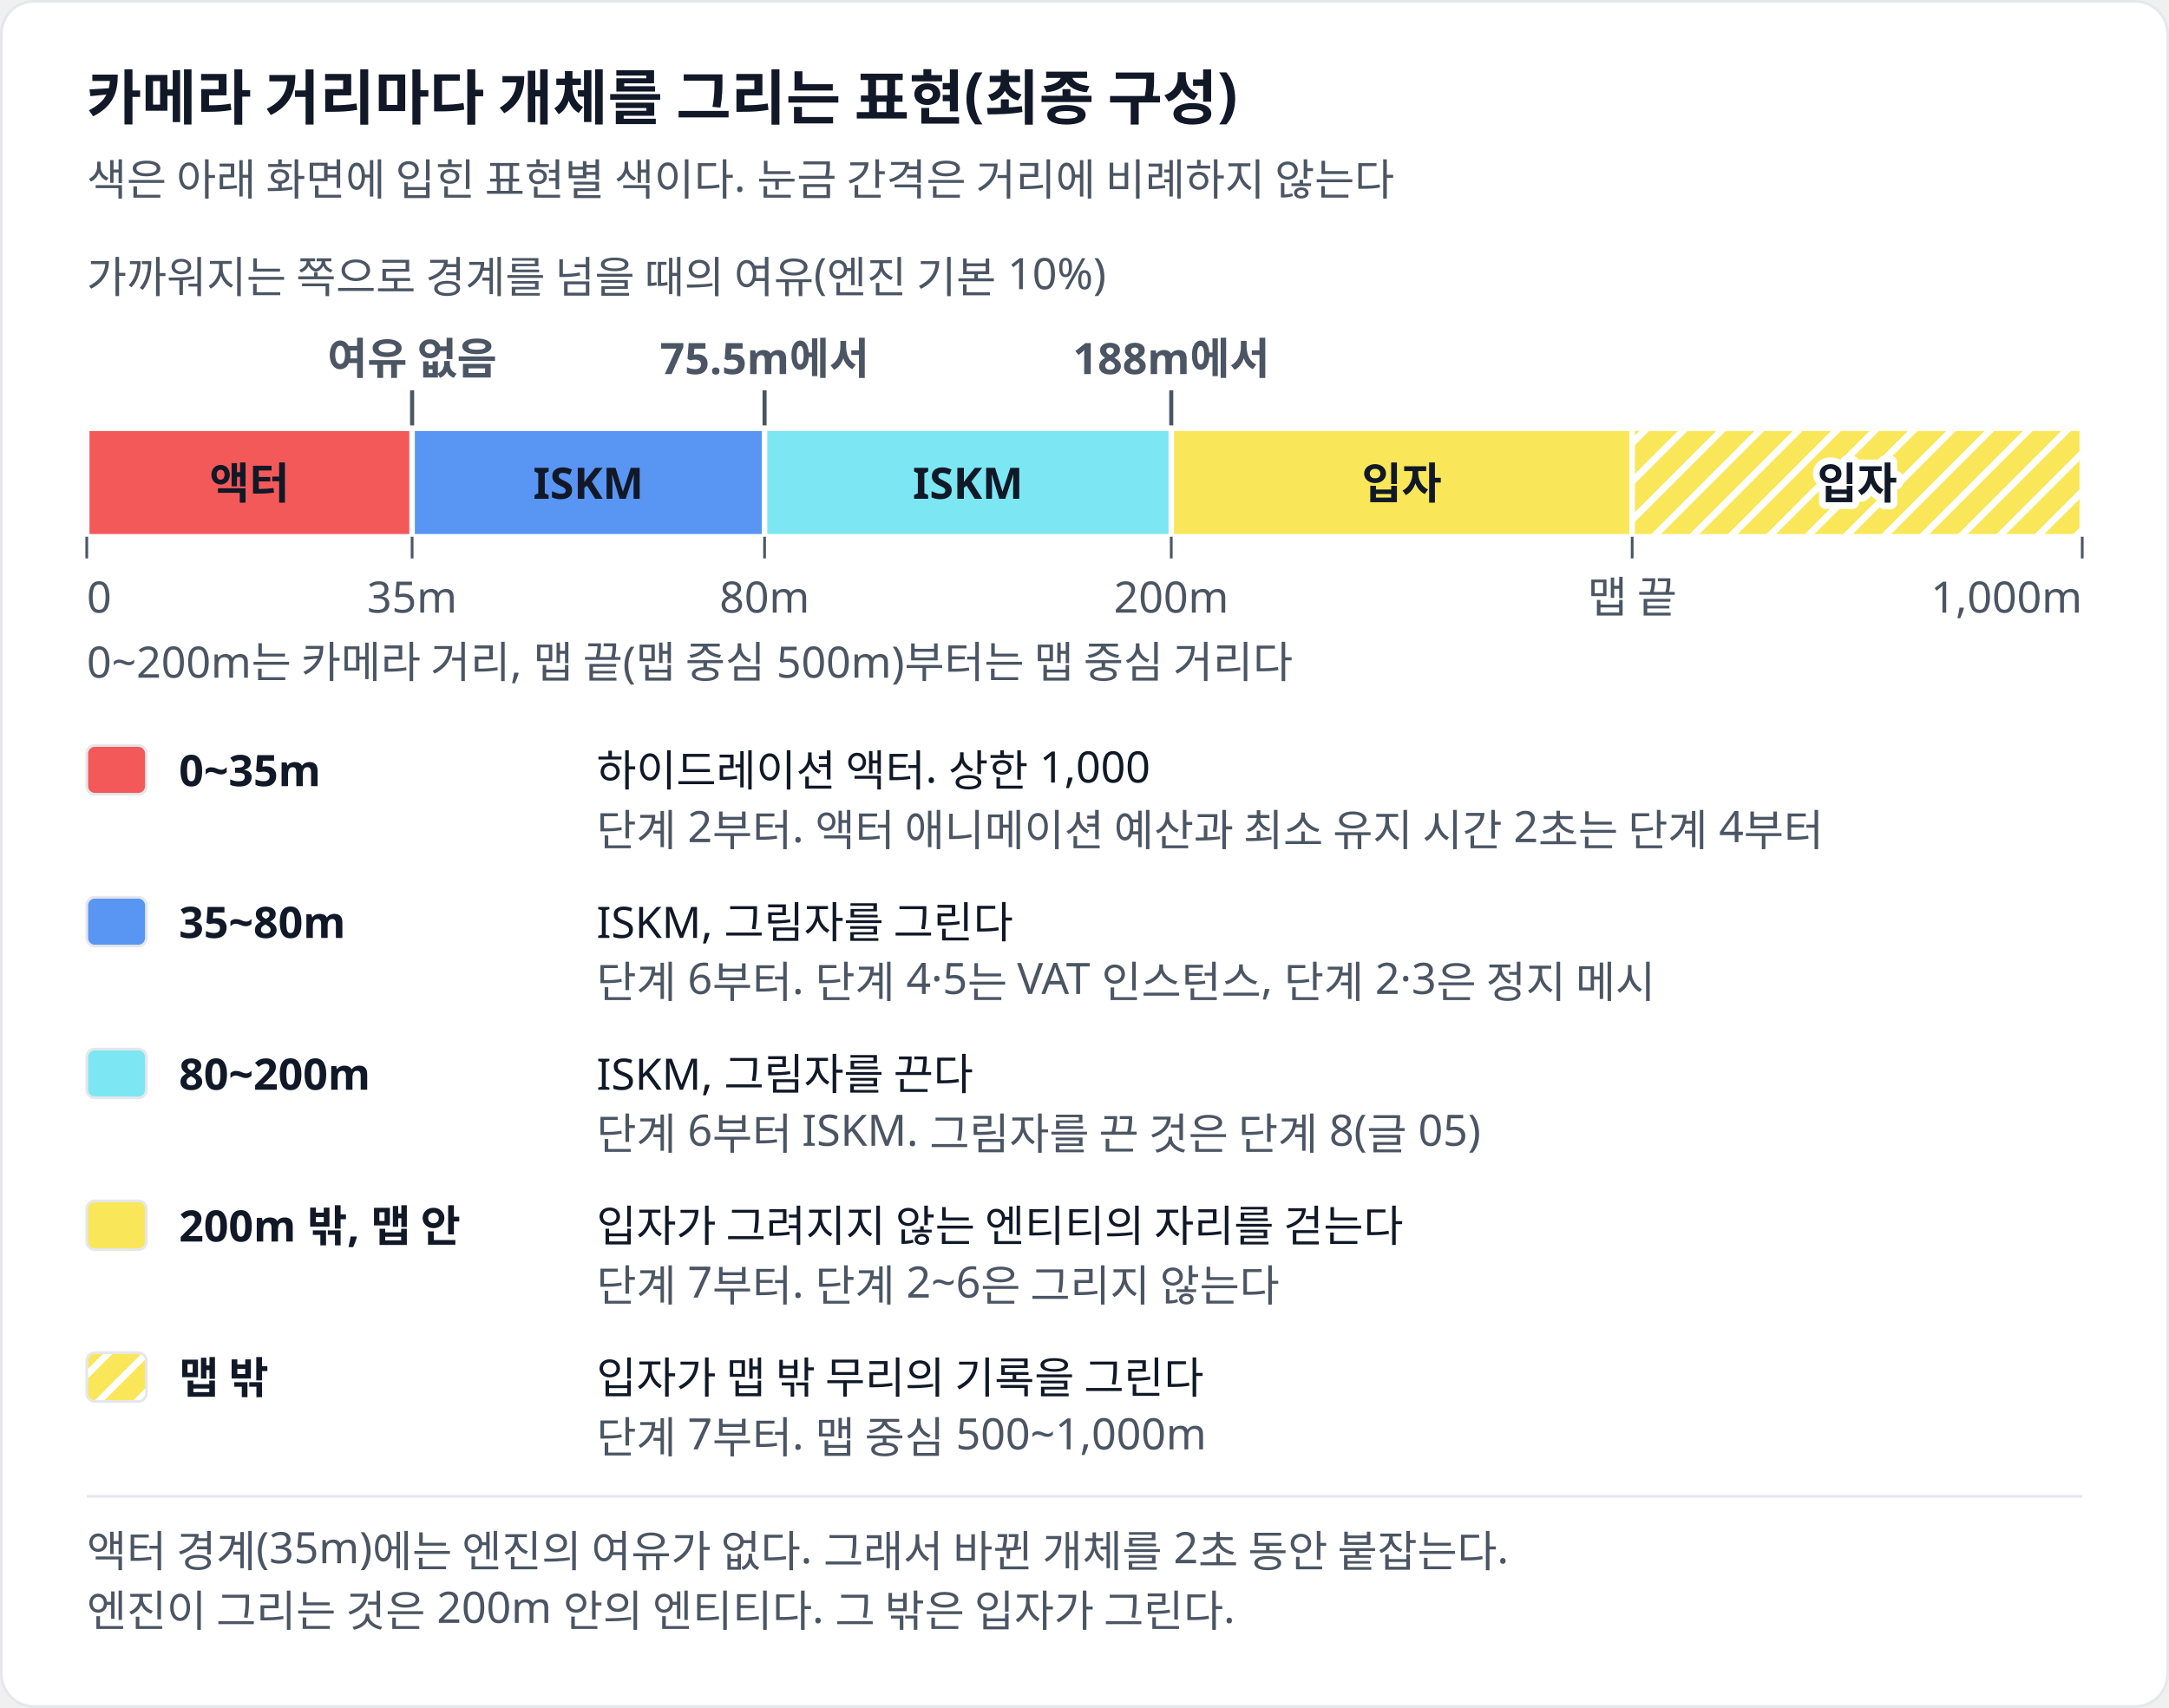
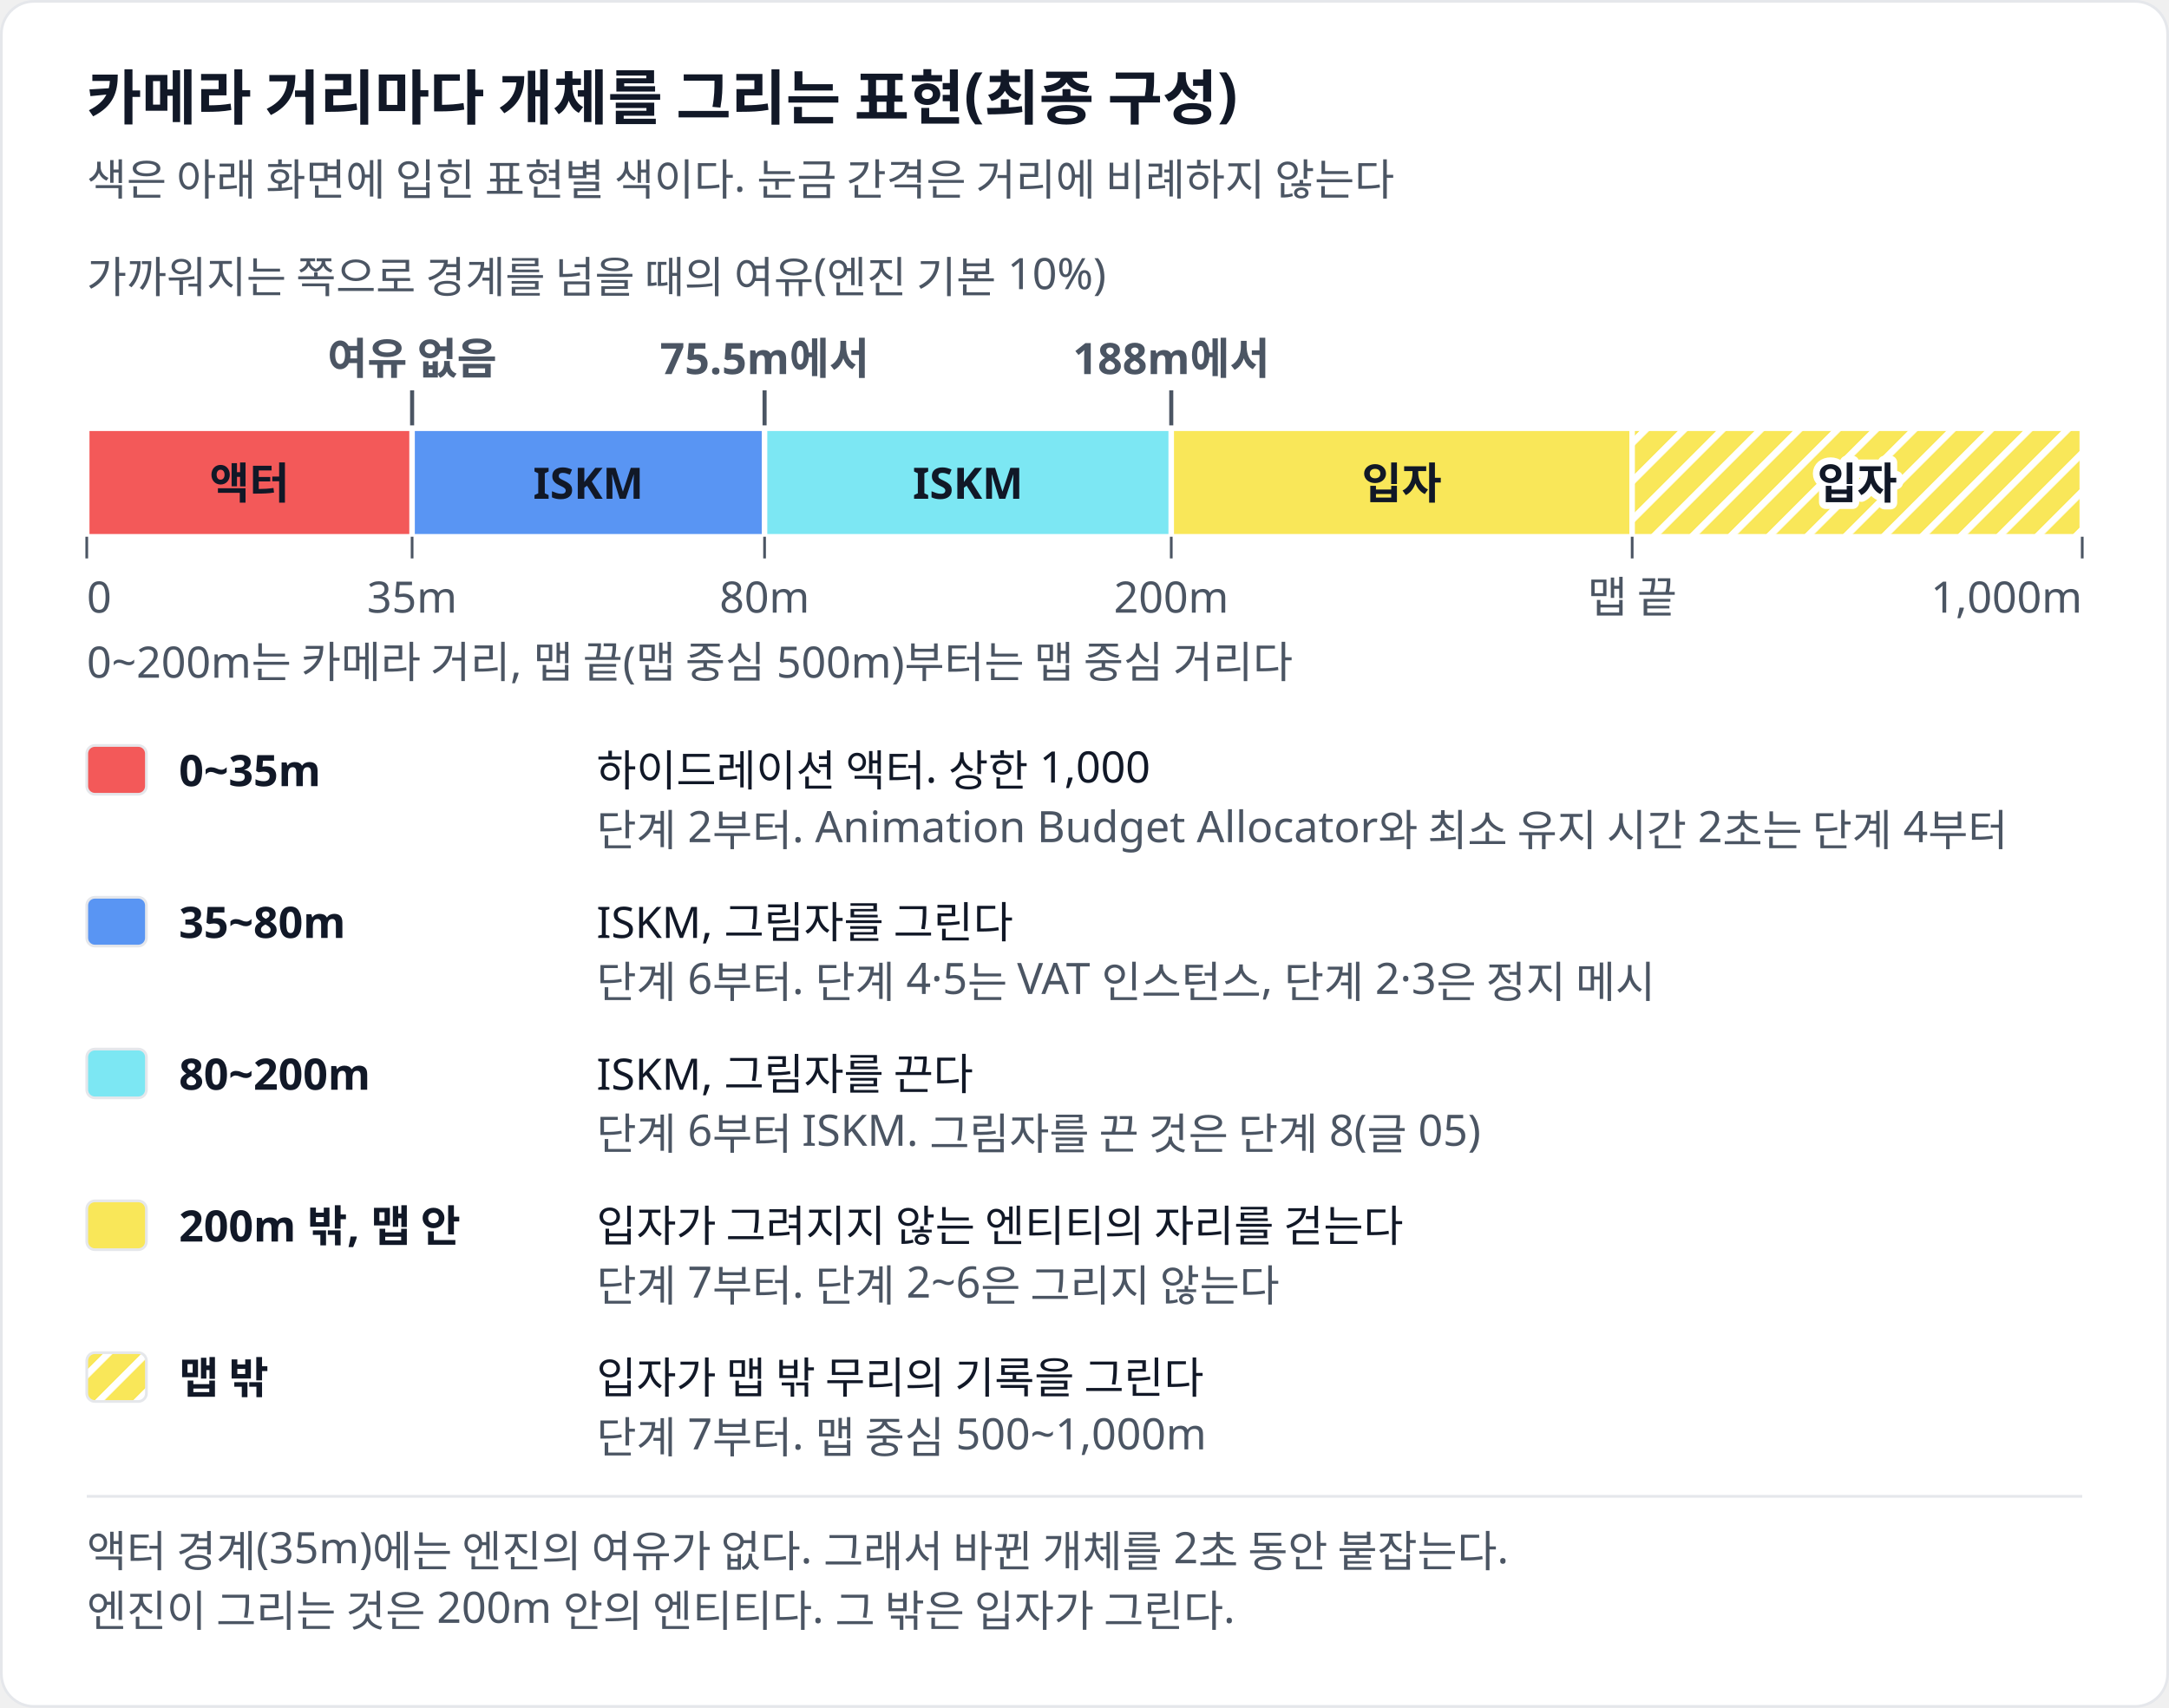
<svg xmlns="http://www.w3.org/2000/svg" width="800" height="630" viewBox="0 0 800 630" font-family="Malgun Gothic, Apple SD Gothic Neo, Noto Sans KR, Segoe UI, sans-serif" font-size="16" fill="#111827">
  <defs>
    <pattern id="hatch" width="10" height="10" patternUnits="userSpaceOnUse" patternTransform="rotate(45)">
      <rect width="10" height="10" fill="#f9e759" />
      <line x1="0" y1="0" x2="0" y2="10" stroke="#ffffff" stroke-width="5" />
    </pattern>
  </defs>
  <rect x="0.5" y="0.5" width="799" height="629" rx="12" fill="#ffffff" stroke="#e5e7eb" />
  <text x="32" y="44" font-size="22" font-weight="700">카메라 거리마다 개체를 그리는 표현(최종 구성)</text>
  <text x="32" y="72" font-size="16" fill="#4b5563">색은 아래 화면에 입힌 표현별 색이다. 눈금 간격은 거리에 비례하지 않는다</text>
  <text x="32.0" y="108.0" font-size="16" text-anchor="start" fill="#4b5563">가까워지는 쪽으로 경계를 넘을 때의 여유(엔진 기본 10%)</text>
  <line x1="152" y1="144" x2="152" y2="158" stroke="#4b5563" stroke-width="1.5" />
  <text x="152.0" y="138.0" font-size="16" text-anchor="middle" font-weight="700" fill="#4b5563">여유 없음</text>
  <line x1="282" y1="144" x2="282" y2="158" stroke="#4b5563" stroke-width="1.5" />
  <text x="282.0" y="138.0" font-size="16" text-anchor="middle" font-weight="700" fill="#4b5563">75.5m에서</text>
  <line x1="432" y1="144" x2="432" y2="158" stroke="#4b5563" stroke-width="1.5" />
  <text x="432.0" y="138.0" font-size="16" text-anchor="middle" font-weight="700" fill="#4b5563">188m에서</text>
  <rect x="32" y="158" width="120" height="40" fill="#f35959" stroke="#ffffff" stroke-width="2" />
  <text x="92.0" y="184.0" font-size="16" text-anchor="middle" font-weight="700" fill="#111827">액터</text>
  <rect x="152" y="158" width="130" height="40" fill="#5995f3" stroke="#ffffff" stroke-width="2" />
  <text x="217.0" y="184.0" font-size="16" text-anchor="middle" font-weight="700" fill="#111827">ISKM</text>
  <rect x="282" y="158" width="150" height="40" fill="#7ce7f3" stroke="#ffffff" stroke-width="2" />
  <text x="357.0" y="184.0" font-size="16" text-anchor="middle" font-weight="700" fill="#111827">ISKM</text>
  <rect x="432" y="158" width="170" height="40" fill="#f9e759" stroke="#ffffff" stroke-width="2" />
  <text x="517.0" y="184.0" font-size="16" text-anchor="middle" font-weight="700" fill="#111827">입자</text>
  <rect x="602" y="158" width="166" height="40" fill="url(#hatch)" stroke="#ffffff" stroke-width="2" />
  <text x="685.0" y="184.0" font-size="16" text-anchor="middle" font-weight="700" fill="#ffffff" stroke="#ffffff" stroke-width="5" stroke-linejoin="round">입자</text>
  <text x="685.0" y="184.0" font-size="16" text-anchor="middle" font-weight="700" fill="#111827">입자</text>
  <line x1="32" y1="198" x2="32" y2="206" stroke="#4b5563" />
  <text x="32.0" y="226.0" font-size="16" text-anchor="start" fill="#4b5563">0</text>
  <line x1="152" y1="198" x2="152" y2="206" stroke="#4b5563" />
  <text x="152.0" y="226.0" font-size="16" text-anchor="middle" fill="#4b5563">35m</text>
  <line x1="282" y1="198" x2="282" y2="206" stroke="#4b5563" />
  <text x="282.0" y="226.0" font-size="16" text-anchor="middle" fill="#4b5563">80m</text>
  <line x1="432" y1="198" x2="432" y2="206" stroke="#4b5563" />
  <text x="432.0" y="226.0" font-size="16" text-anchor="middle" fill="#4b5563">200m</text>
  <line x1="602" y1="198" x2="602" y2="206" stroke="#4b5563" />
  <text x="602.0" y="226.0" font-size="16" text-anchor="middle" fill="#4b5563">맵 끝</text>
  <line x1="768" y1="198" x2="768" y2="206" stroke="#4b5563" />
  <text x="768.0" y="226.0" font-size="16" text-anchor="end" fill="#4b5563">1,000m</text>
  <text x="32.0" y="250.0" font-size="16" text-anchor="start" fill="#4b5563">0~200m는 카메라 거리, 맵 끝(맵 중심 500m)부터는 맵 중심 거리다</text>
  <rect x="32" y="275" width="22" height="18" rx="3" fill="#f35959" stroke="#e5e7eb" />
  <text x="66.0" y="290.0" font-size="16" text-anchor="start" font-weight="700" fill="#111827">0~35m</text>
  <text x="220.0" y="290.0" font-size="16" text-anchor="start" fill="#111827">하이드레이션 액터. 상한 1,000</text>
-   <text x="220.0" y="312.0" font-size="16" text-anchor="start" fill="#4b5563">단계 2부터. 액터 애니메이션 예산과 최소 유지 시간 2초는 단계 4부터</text>
+   <text x="220.0" y="312.0" font-size="16" text-anchor="start" fill="#4b5563">단계 2부터. Animation Budget Allocator와 최소 유지 시간 2초는 단계 4부터</text>
  <rect x="32" y="331" width="22" height="18" rx="3" fill="#5995f3" stroke="#e5e7eb" />
  <text x="66.0" y="346.0" font-size="16" text-anchor="start" font-weight="700" fill="#111827">35~80m</text>
  <text x="220.0" y="346.0" font-size="16" text-anchor="start" fill="#111827">ISKM, 그림자를 그린다</text>
  <text x="220.0" y="368.0" font-size="16" text-anchor="start" fill="#4b5563">단계 6부터. 단계 4·5는 VAT 인스턴스, 단계 2·3은 정지 메시</text>
  <rect x="32" y="387" width="22" height="18" rx="3" fill="#7ce7f3" stroke="#e5e7eb" />
  <text x="66.0" y="402.0" font-size="16" text-anchor="start" font-weight="700" fill="#111827">80~200m</text>
  <text x="220.0" y="402.0" font-size="16" text-anchor="start" fill="#111827">ISKM, 그림자를 끈다</text>
  <text x="220.0" y="424.0" font-size="16" text-anchor="start" fill="#4b5563">단계 6부터 ISKM. 그림자를 끈 것은 단계 8(글 05)</text>
  <rect x="32" y="443" width="22" height="18" rx="3" fill="#f9e759" stroke="#e5e7eb" />
  <text x="66.0" y="458.0" font-size="16" text-anchor="start" font-weight="700" fill="#111827">200m 밖, 맵 안</text>
  <text x="220.0" y="458.0" font-size="16" text-anchor="start" fill="#111827">입자가 그려지지 않는 엔티티의 자리를 걷는다</text>
  <text x="220.0" y="480.0" font-size="16" text-anchor="start" fill="#4b5563">단계 7부터. 단계 2~6은 그리지 않는다</text>
  <rect x="32" y="499" width="22" height="18" rx="3" fill="url(#hatch)" stroke="#e5e7eb" />
  <text x="66.0" y="514.0" font-size="16" text-anchor="start" font-weight="700" fill="#111827">맵 밖</text>
  <text x="220.0" y="514.0" font-size="16" text-anchor="start" fill="#111827">입자가 맵 밖 무리의 기록을 그린다</text>
  <text x="220.0" y="536.0" font-size="16" text-anchor="start" fill="#4b5563">단계 7부터. 맵 중심 500~1,000m</text>
  <line x1="32" y1="552" x2="768" y2="552" stroke="#e5e7eb" />
  <text x="32.0" y="578.0" font-size="16" text-anchor="start" fill="#4b5563">액터 경계(35m)에는 엔진의 여유가 없다. 그래서 바뀐 개체를 2초 동안 붙잡는다.</text>
  <text x="32.0" y="600.0" font-size="16" text-anchor="start" fill="#4b5563">엔진이 그리는 것은 200m 안의 엔티티다. 그 밖은 입자가 그린다.</text>
</svg>
